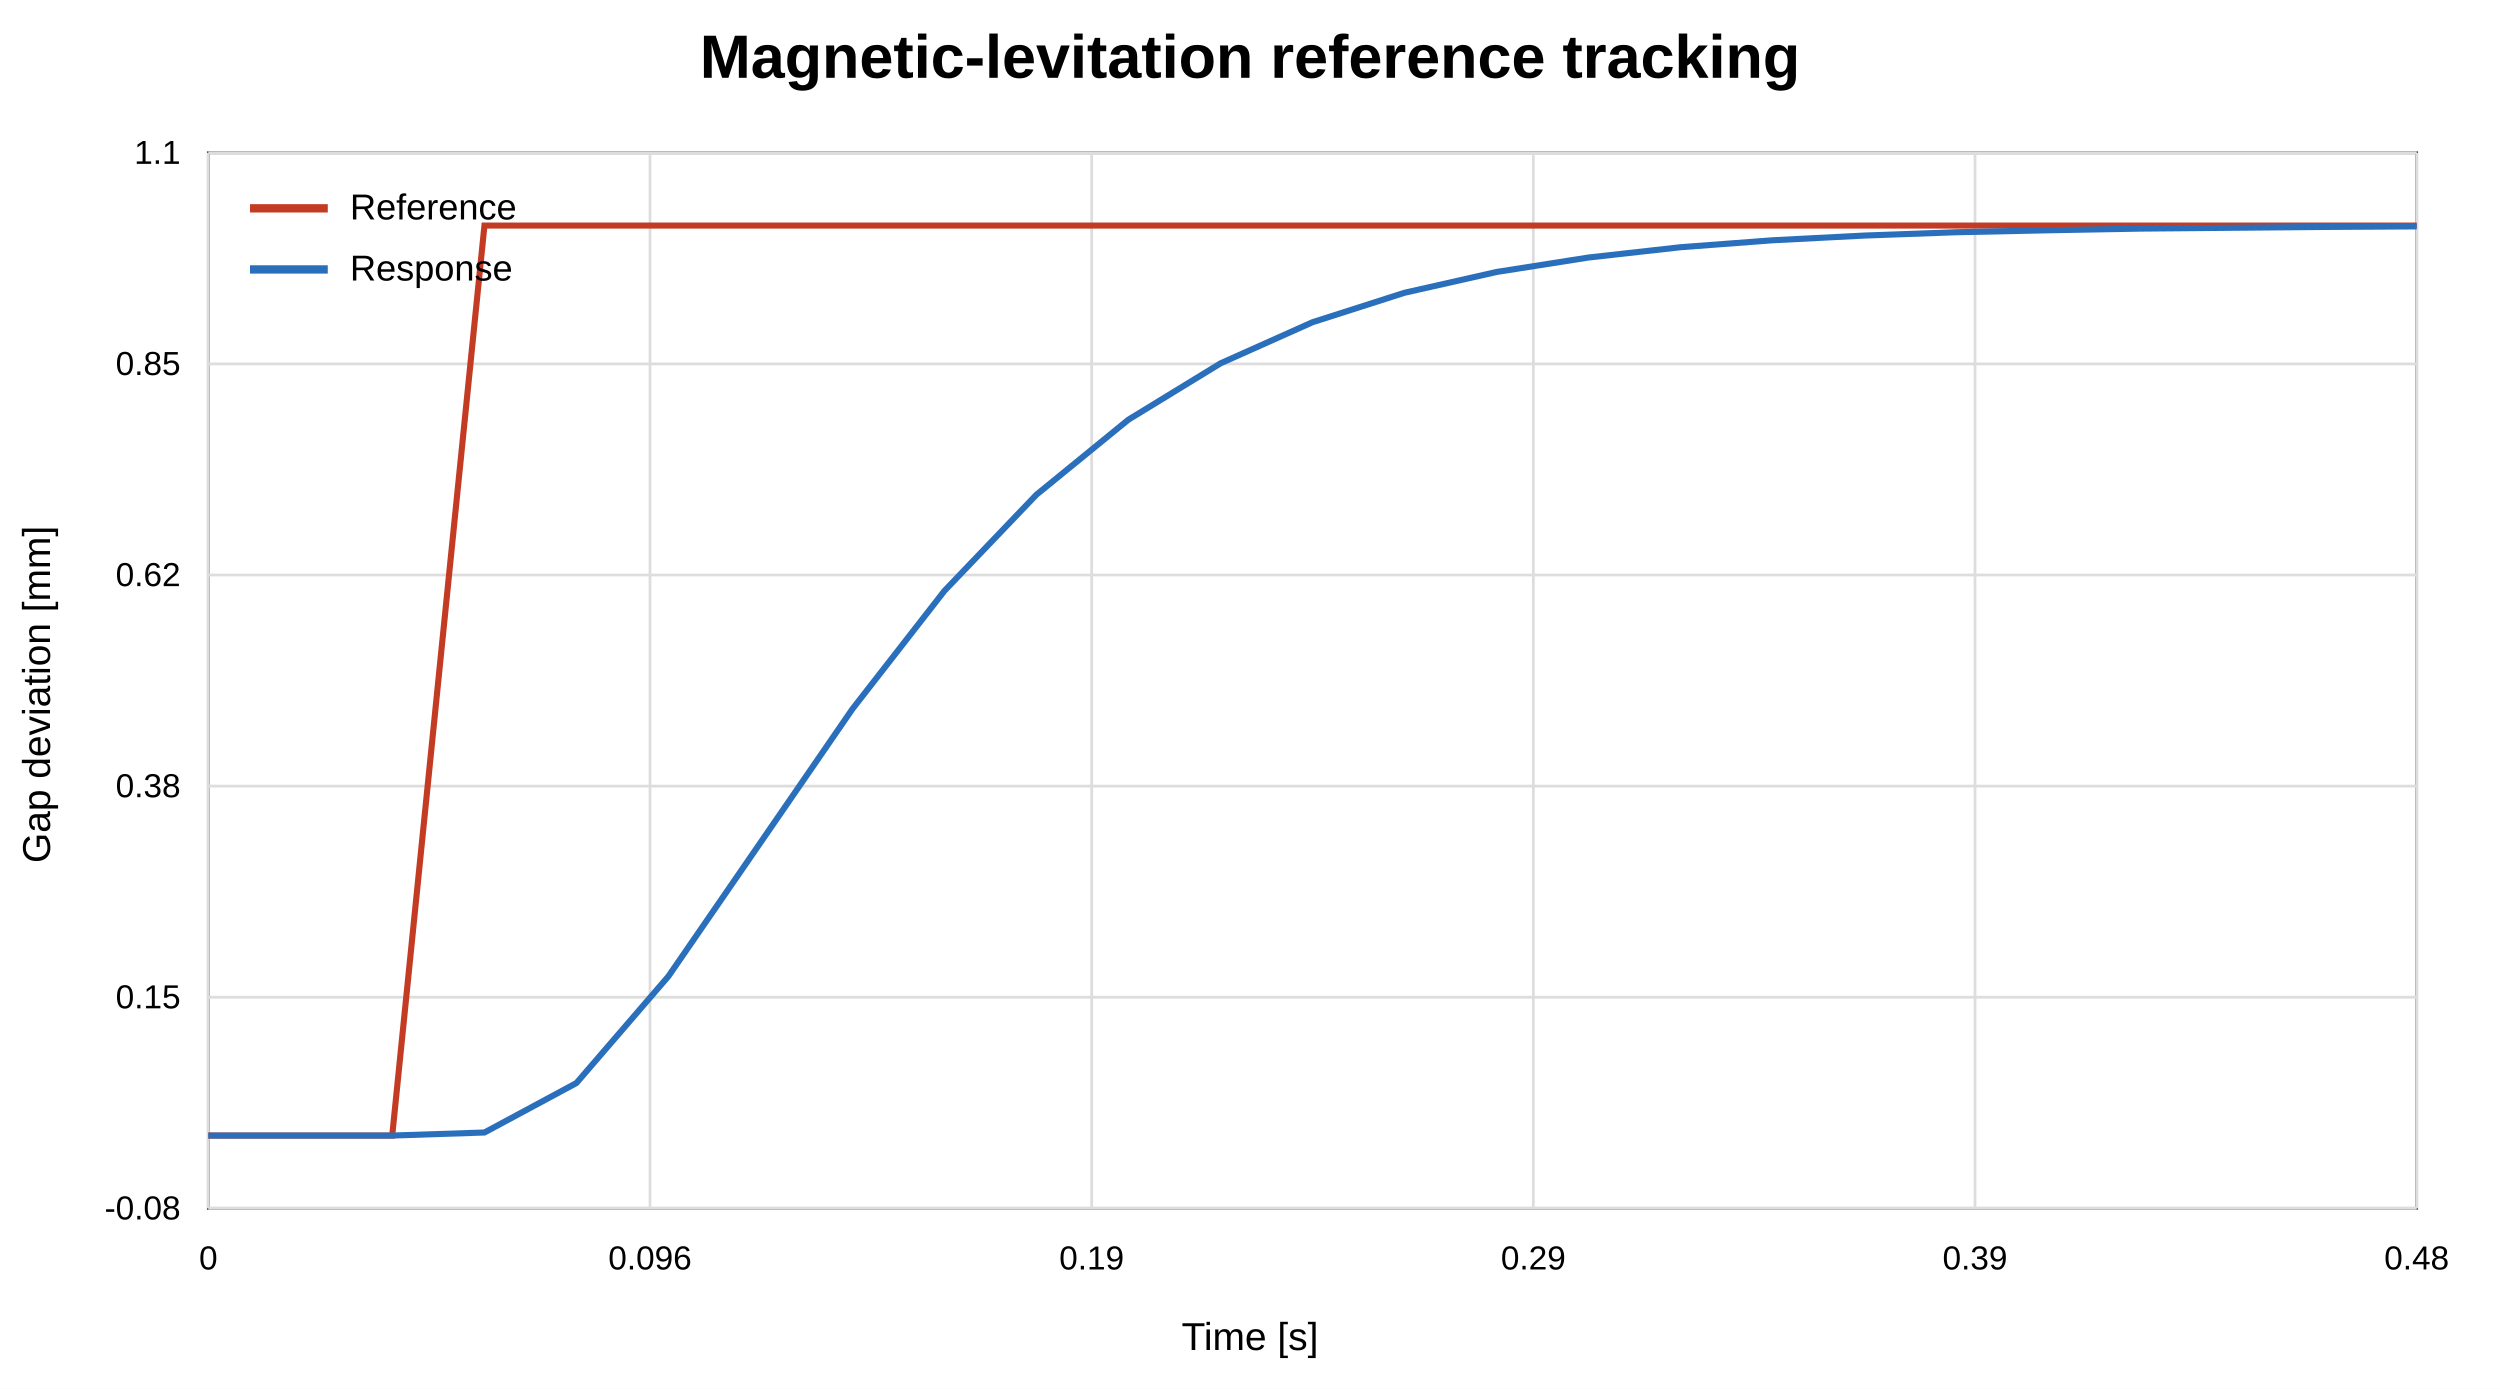
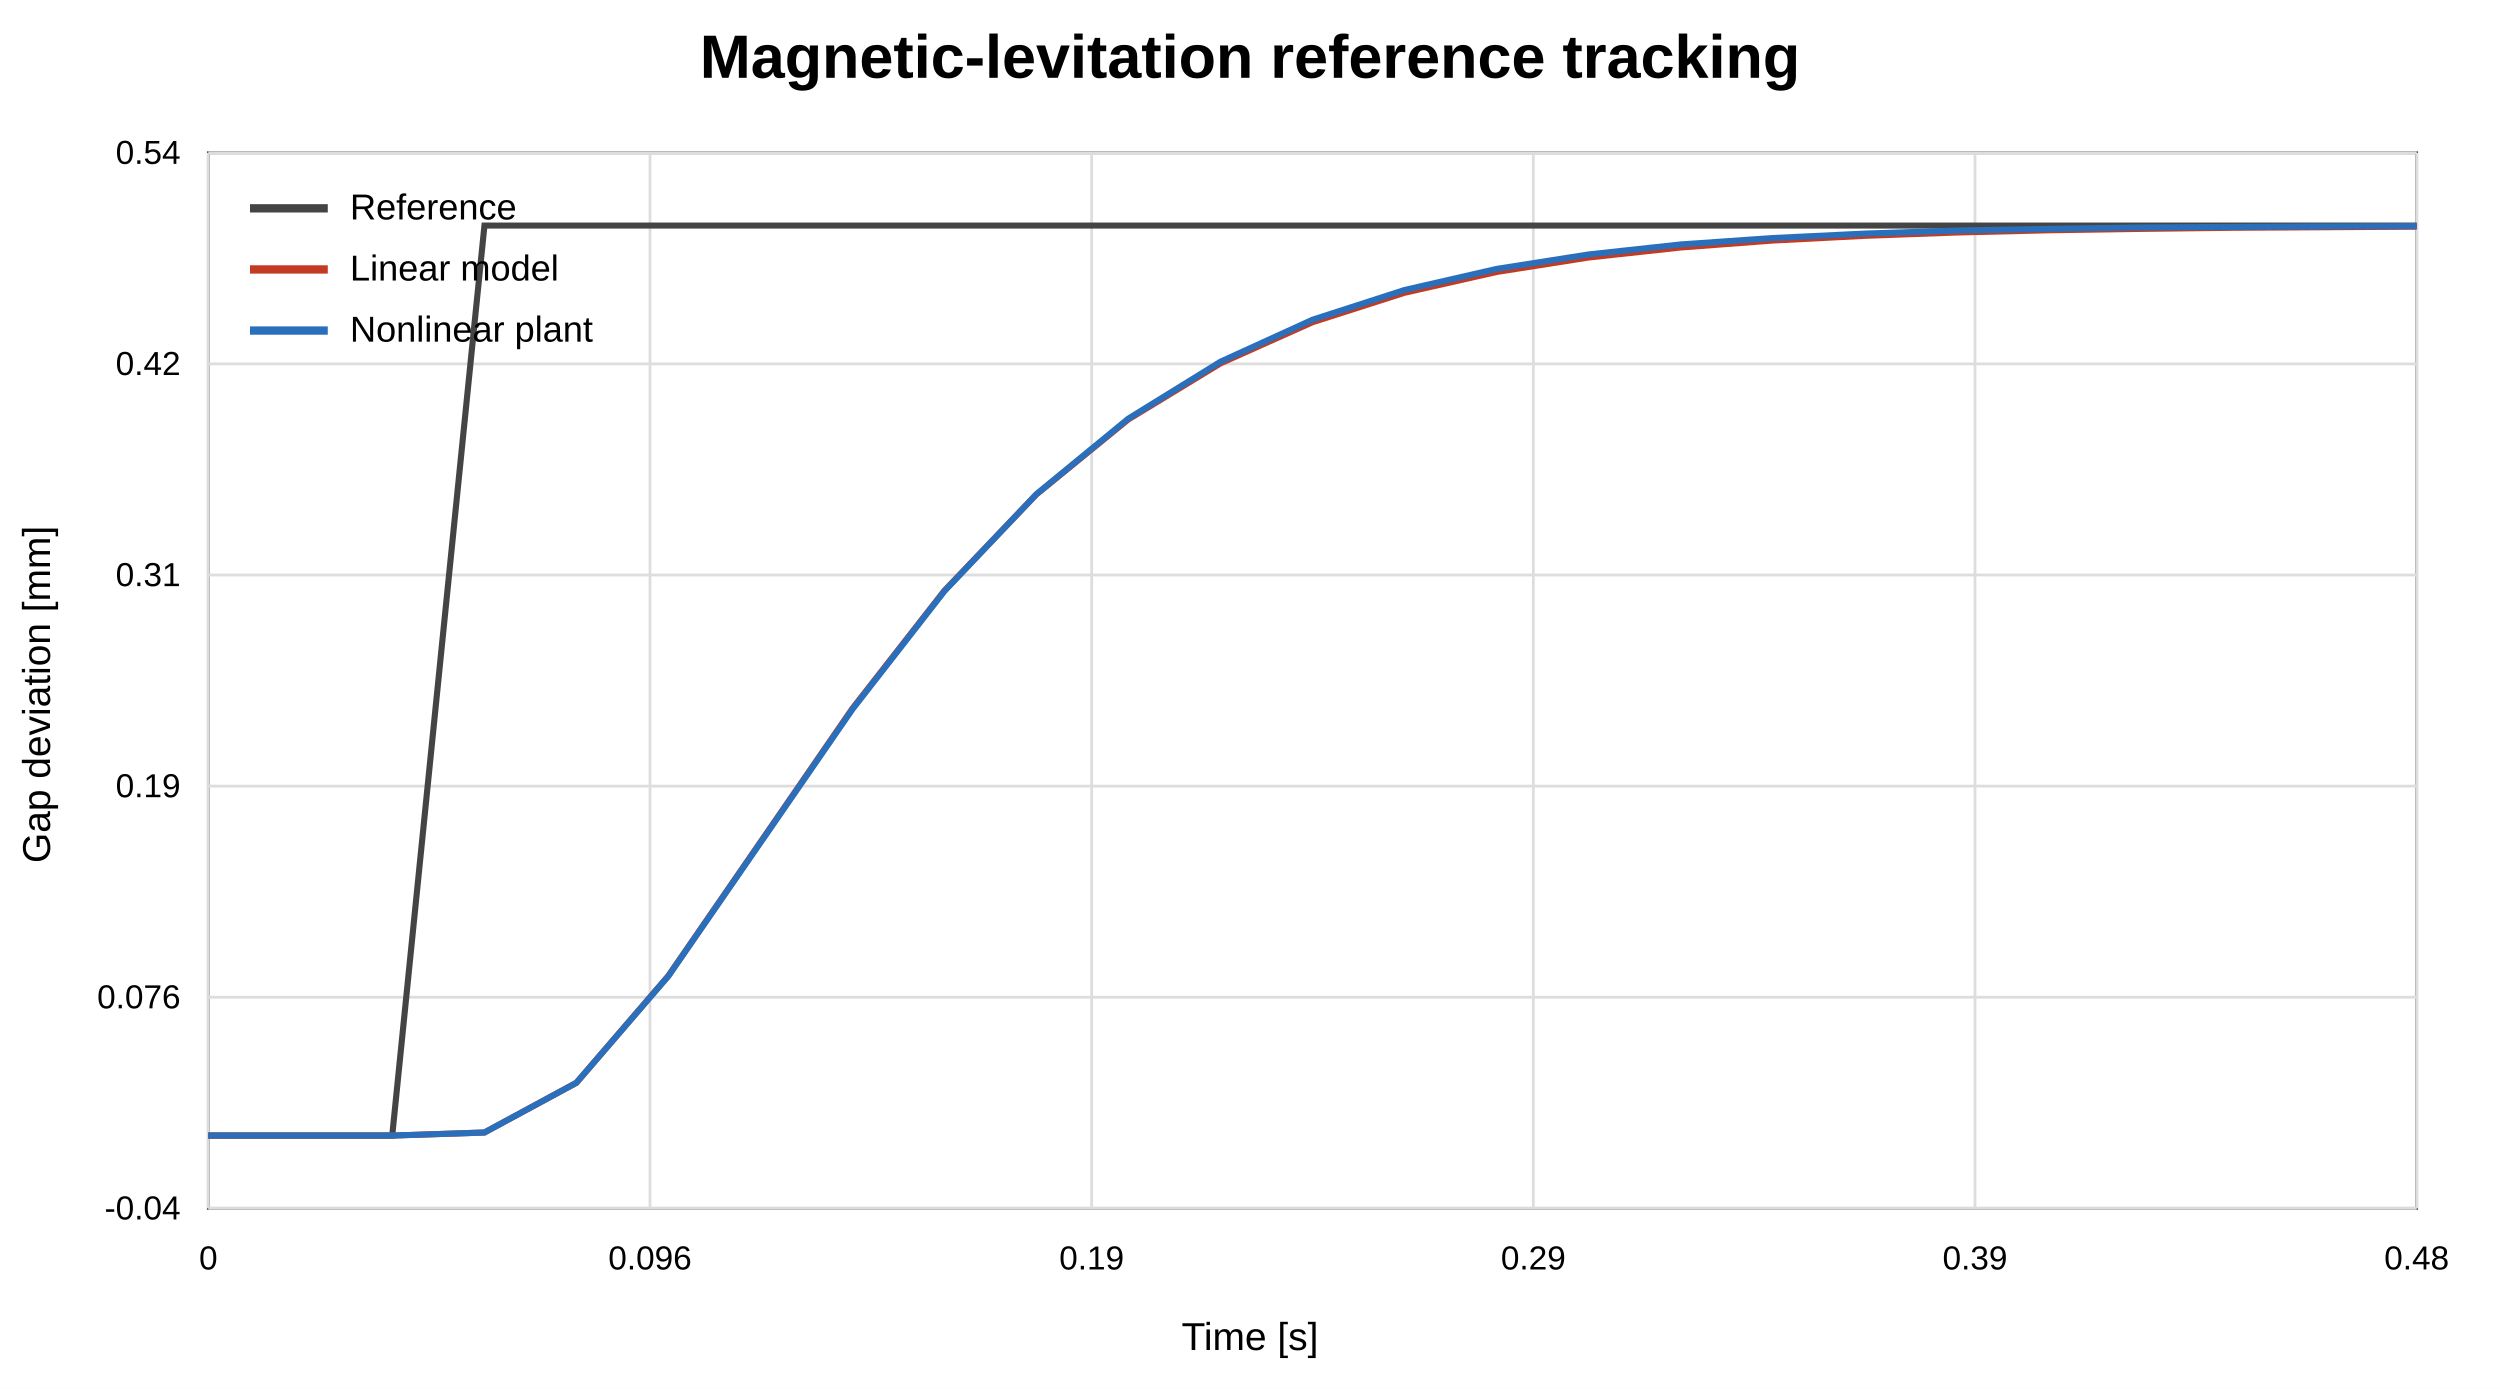
<svg xmlns="http://www.w3.org/2000/svg" viewBox="0 0 900 500" role="img">
  <rect width="100%" height="100%" fill="white" />
  <text x="450.0" y="28" text-anchor="middle" font-family="Arial" font-size="22" font-weight="bold">Magnetic-levitation reference tracking</text>
  <rect x="75" y="55" width="795" height="380" fill="none" stroke="#333" />
  <line x1="75.0" y1="55" x2="75.0" y2="435" stroke="#ddd" />
  <line x1="75" y1="55.0" x2="870" y2="55.0" stroke="#ddd" />
  <text x="75.0" y="457" text-anchor="middle" font-family="Arial" font-size="12">0</text>
-   <text x="65" y="59.0" text-anchor="end" font-family="Arial" font-size="12">1.1</text>
+   <text x="65" y="59.0" text-anchor="end" font-family="Arial" font-size="12">0.54</text>
  <line x1="234.0" y1="55" x2="234.0" y2="435" stroke="#ddd" />
  <line x1="75" y1="131.0" x2="870" y2="131.0" stroke="#ddd" />
  <text x="234.0" y="457" text-anchor="middle" font-family="Arial" font-size="12">0.096</text>
-   <text x="65" y="135.0" text-anchor="end" font-family="Arial" font-size="12">0.85</text>
+   <text x="65" y="135.0" text-anchor="end" font-family="Arial" font-size="12">0.42</text>
  <line x1="393.0" y1="55" x2="393.0" y2="435" stroke="#ddd" />
  <line x1="75" y1="207.0" x2="870" y2="207.0" stroke="#ddd" />
  <text x="393.0" y="457" text-anchor="middle" font-family="Arial" font-size="12">0.19</text>
-   <text x="65" y="211.0" text-anchor="end" font-family="Arial" font-size="12">0.62</text>
+   <text x="65" y="211.0" text-anchor="end" font-family="Arial" font-size="12">0.31</text>
  <line x1="552.0" y1="55" x2="552.0" y2="435" stroke="#ddd" />
  <line x1="75" y1="283.0" x2="870" y2="283.0" stroke="#ddd" />
  <text x="552.0" y="457" text-anchor="middle" font-family="Arial" font-size="12">0.29</text>
-   <text x="65" y="287.0" text-anchor="end" font-family="Arial" font-size="12">0.38</text>
+   <text x="65" y="287.0" text-anchor="end" font-family="Arial" font-size="12">0.19</text>
  <line x1="711.0" y1="55" x2="711.0" y2="435" stroke="#ddd" />
  <line x1="75" y1="359.0" x2="870" y2="359.0" stroke="#ddd" />
  <text x="711.0" y="457" text-anchor="middle" font-family="Arial" font-size="12">0.39</text>
-   <text x="65" y="363.0" text-anchor="end" font-family="Arial" font-size="12">0.15</text>
+   <text x="65" y="363.0" text-anchor="end" font-family="Arial" font-size="12">0.076</text>
  <line x1="870.0" y1="55" x2="870.0" y2="435" stroke="#ddd" />
  <line x1="75" y1="435.0" x2="870" y2="435.0" stroke="#ddd" />
  <text x="870.0" y="457" text-anchor="middle" font-family="Arial" font-size="12">0.48</text>
-   <text x="65" y="439.0" text-anchor="end" font-family="Arial" font-size="12">-0.08</text>
-   <polyline points="75.0,408.8 108.1,408.8 141.2,408.8 174.4,81.2 207.5,81.2 240.6,81.2 273.8,81.2 306.9,81.2 340.0,81.2 373.1,81.2 406.2,81.2 439.4,81.2 472.5,81.2 505.6,81.2 538.8,81.2 571.9,81.2 605.0,81.2 638.1,81.2 671.2,81.2 704.4,81.2 737.5,81.2 770.6,81.2 803.8,81.2 836.9,81.2 870.0,81.2" fill="none" stroke="#c23b22" stroke-width="2.2" />
-   <polyline points="75.0,408.8 108.1,408.8 141.2,408.8 174.4,407.7 207.5,389.9 240.6,351.5 273.8,303.3 306.9,255.2 340.0,212.7 373.1,178.1 406.2,151.1 439.4,130.8 472.5,116.0 505.6,105.4 538.8,97.9 571.9,92.7 605.0,89.0 638.1,86.5 671.2,84.8 704.4,83.6 737.5,82.9 770.6,82.3 803.8,82.0 836.9,81.7 870.0,81.5" fill="none" stroke="#2a6fbb" stroke-width="2.2" />
+   <text x="65" y="439.0" text-anchor="end" font-family="Arial" font-size="12">-0.04</text>
+   <polyline points="75.0,408.8 108.1,408.8 141.2,408.8 174.4,81.2 207.5,81.2 240.6,81.2 273.8,81.2 306.9,81.2 340.0,81.2 373.1,81.2 406.2,81.2 439.4,81.2 472.5,81.2 505.6,81.2 538.8,81.2 571.9,81.2 605.0,81.2 638.1,81.2 671.2,81.2 704.4,81.2 737.5,81.2 770.6,81.2 803.8,81.2 836.9,81.2 870.0,81.2" fill="none" stroke="#444444" stroke-width="2.2" />
+   <polyline points="75.0,408.8 108.1,408.8 141.2,408.8 174.4,407.7 207.5,389.8 240.6,351.3 273.8,303.1 306.9,255.0 340.0,212.6 373.1,178.0 406.2,151.0 439.4,130.8 472.5,116.0 505.6,105.4 538.8,97.9 571.9,92.7 605.0,89.1 638.1,86.6 671.2,84.9 704.4,83.7 737.5,82.9 770.6,82.4 803.8,82.0 836.9,81.8 870.0,81.6" fill="none" stroke="#c23b22" stroke-width="2.2" />
+   <polyline points="75.0,408.8 108.1,408.8 141.2,408.8 174.4,407.7 207.5,389.8 240.6,351.4 273.8,303.3 306.9,255.3 340.0,212.8 373.1,177.9 406.2,150.7 439.4,130.2 472.5,115.1 505.6,104.4 538.8,96.8 571.9,91.6 605.0,88.0 638.1,85.7 671.2,84.1 704.4,83.0 737.5,82.4 770.6,81.9 803.8,81.7 836.9,81.5 870.0,81.4" fill="none" stroke="#2a6fbb" stroke-width="2.2" />
  <text x="450.0" y="486" text-anchor="middle" font-family="Arial" font-size="14">Time [s]</text>
  <text x="18" y="250.0" text-anchor="middle" transform="rotate(-90 18 250.0)" font-family="Arial" font-size="14">Gap deviation [mm]</text>
-   <line x1="90" y1="75" x2="118" y2="75" stroke="#c23b22" stroke-width="3" />
+   <line x1="90" y1="75" x2="118" y2="75" stroke="#444444" stroke-width="3" />
  <text x="126" y="79" font-family="Arial" font-size="13">Reference</text>
-   <line x1="90" y1="97" x2="118" y2="97" stroke="#2a6fbb" stroke-width="3" />
-   <text x="126" y="101" font-family="Arial" font-size="13">Response</text>
+   <line x1="90" y1="97" x2="118" y2="97" stroke="#c23b22" stroke-width="3" />
+   <text x="126" y="101" font-family="Arial" font-size="13">Linear model</text>
+   <line x1="90" y1="119" x2="118" y2="119" stroke="#2a6fbb" stroke-width="3" />
+   <text x="126" y="123" font-family="Arial" font-size="13">Nonlinear plant</text>
</svg>
